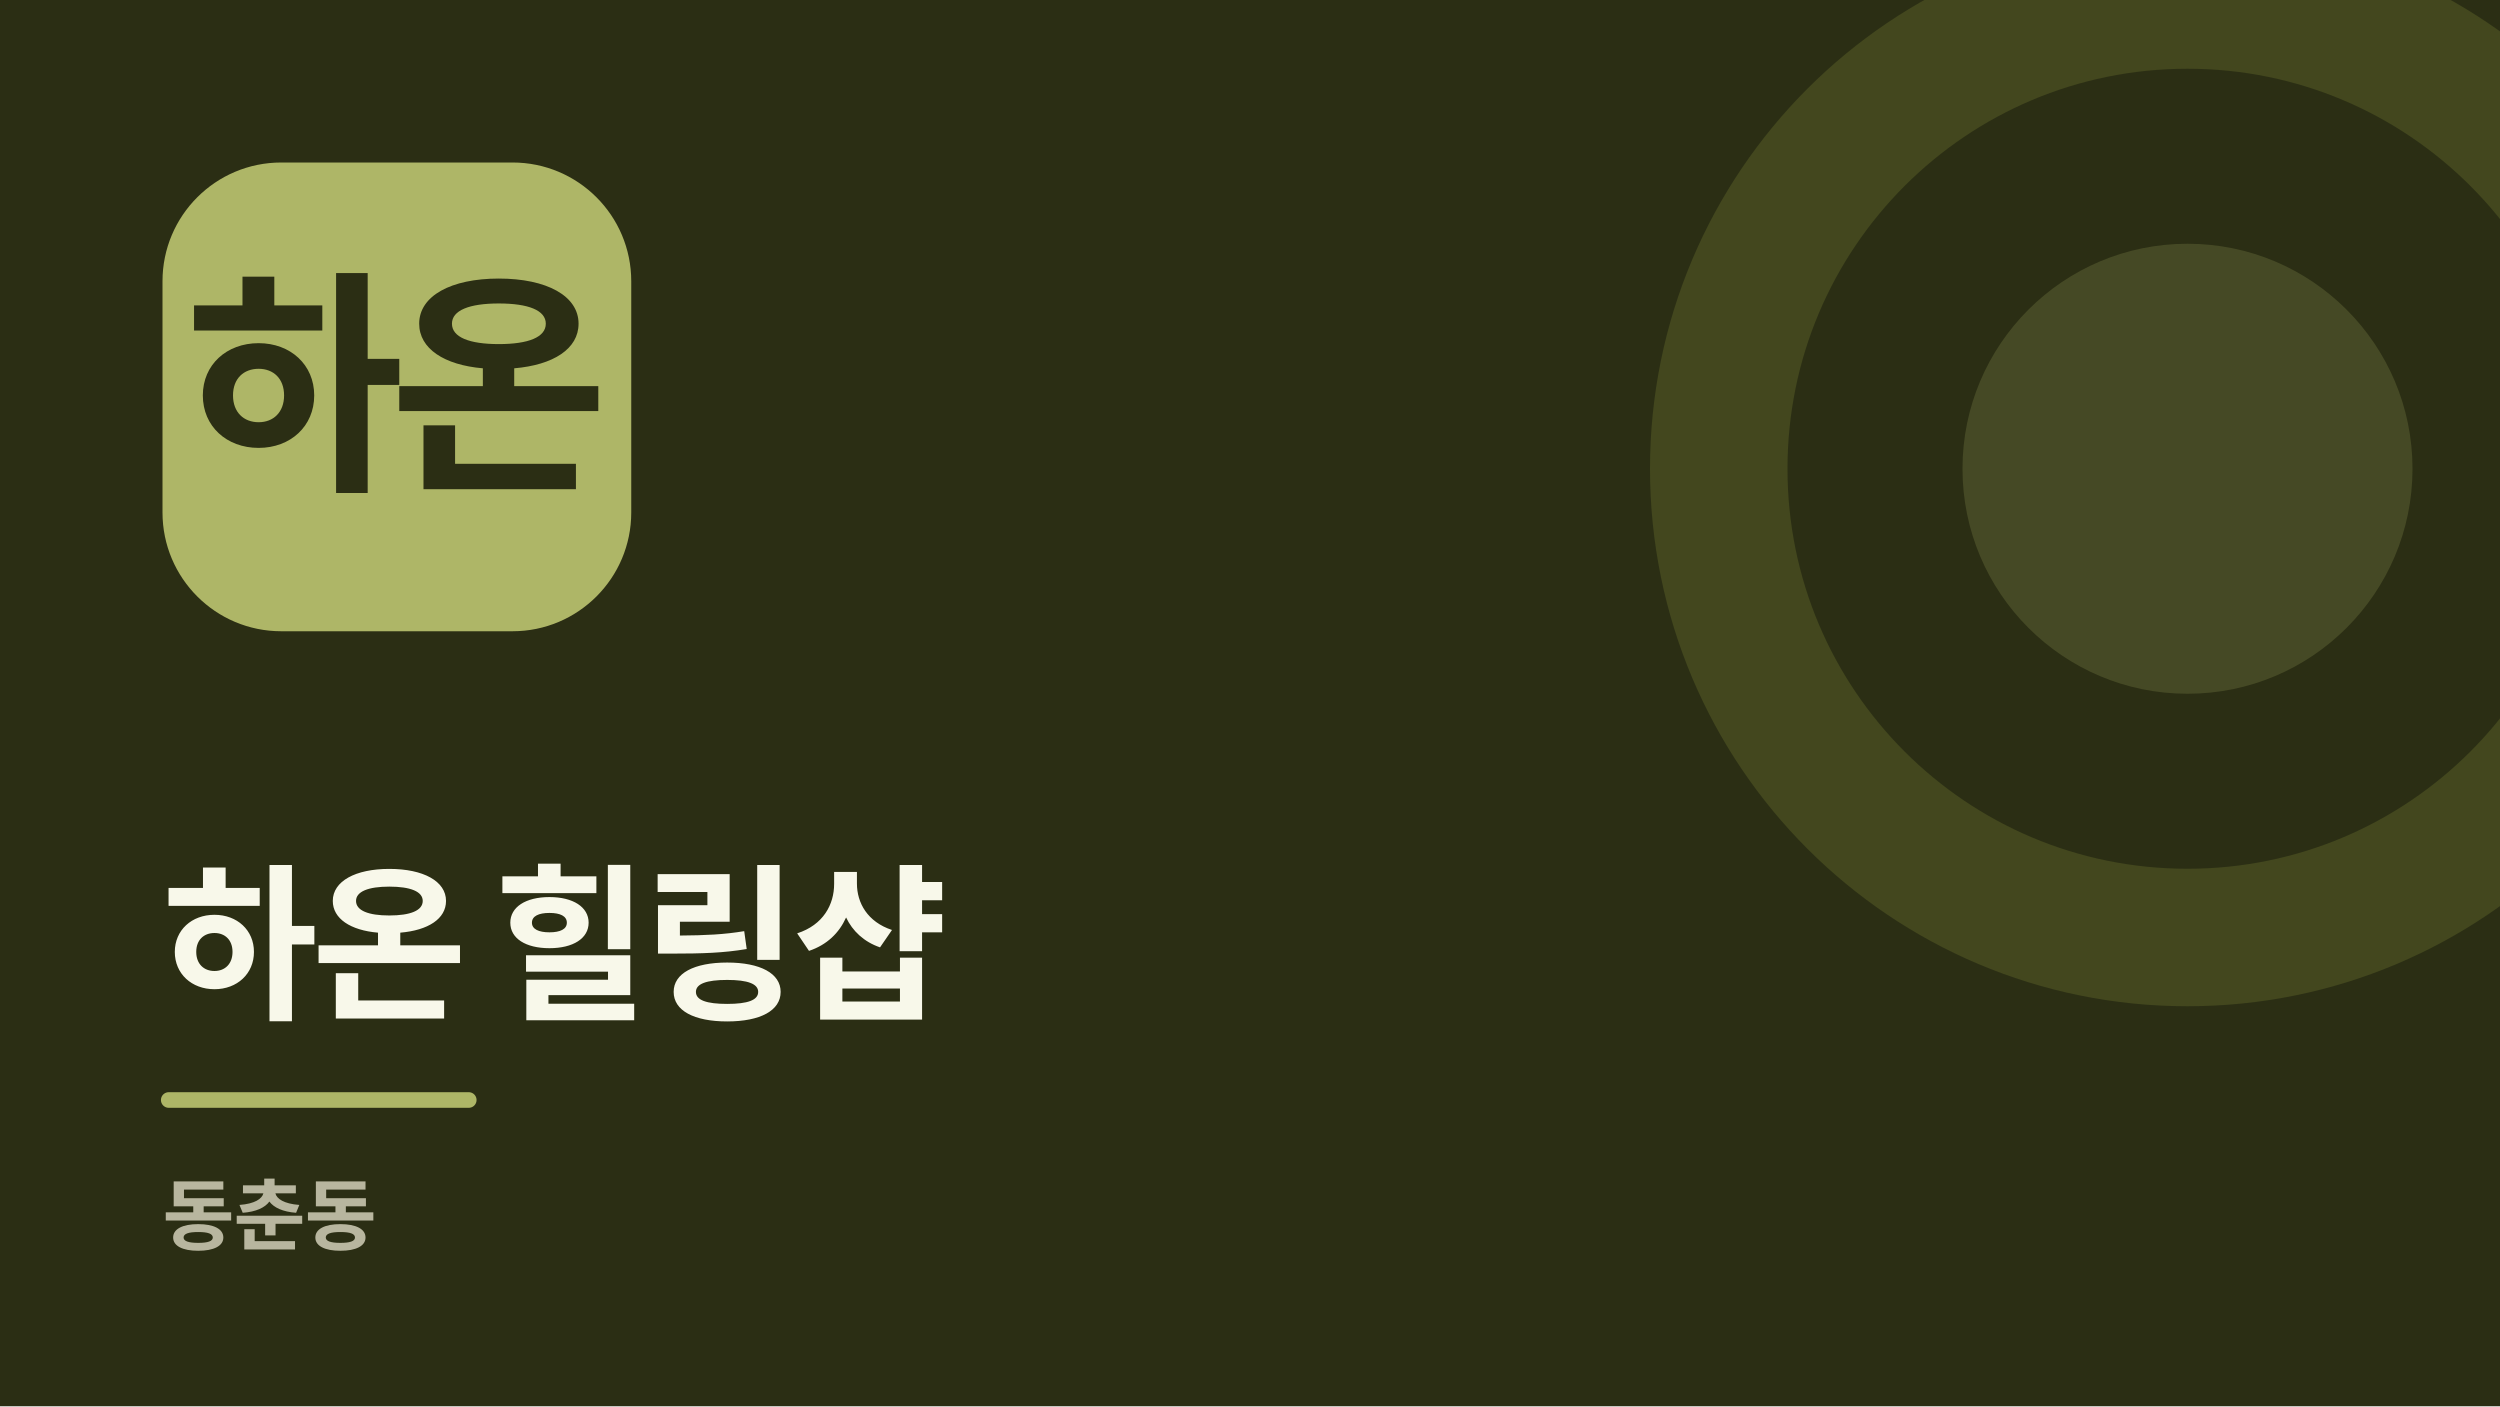
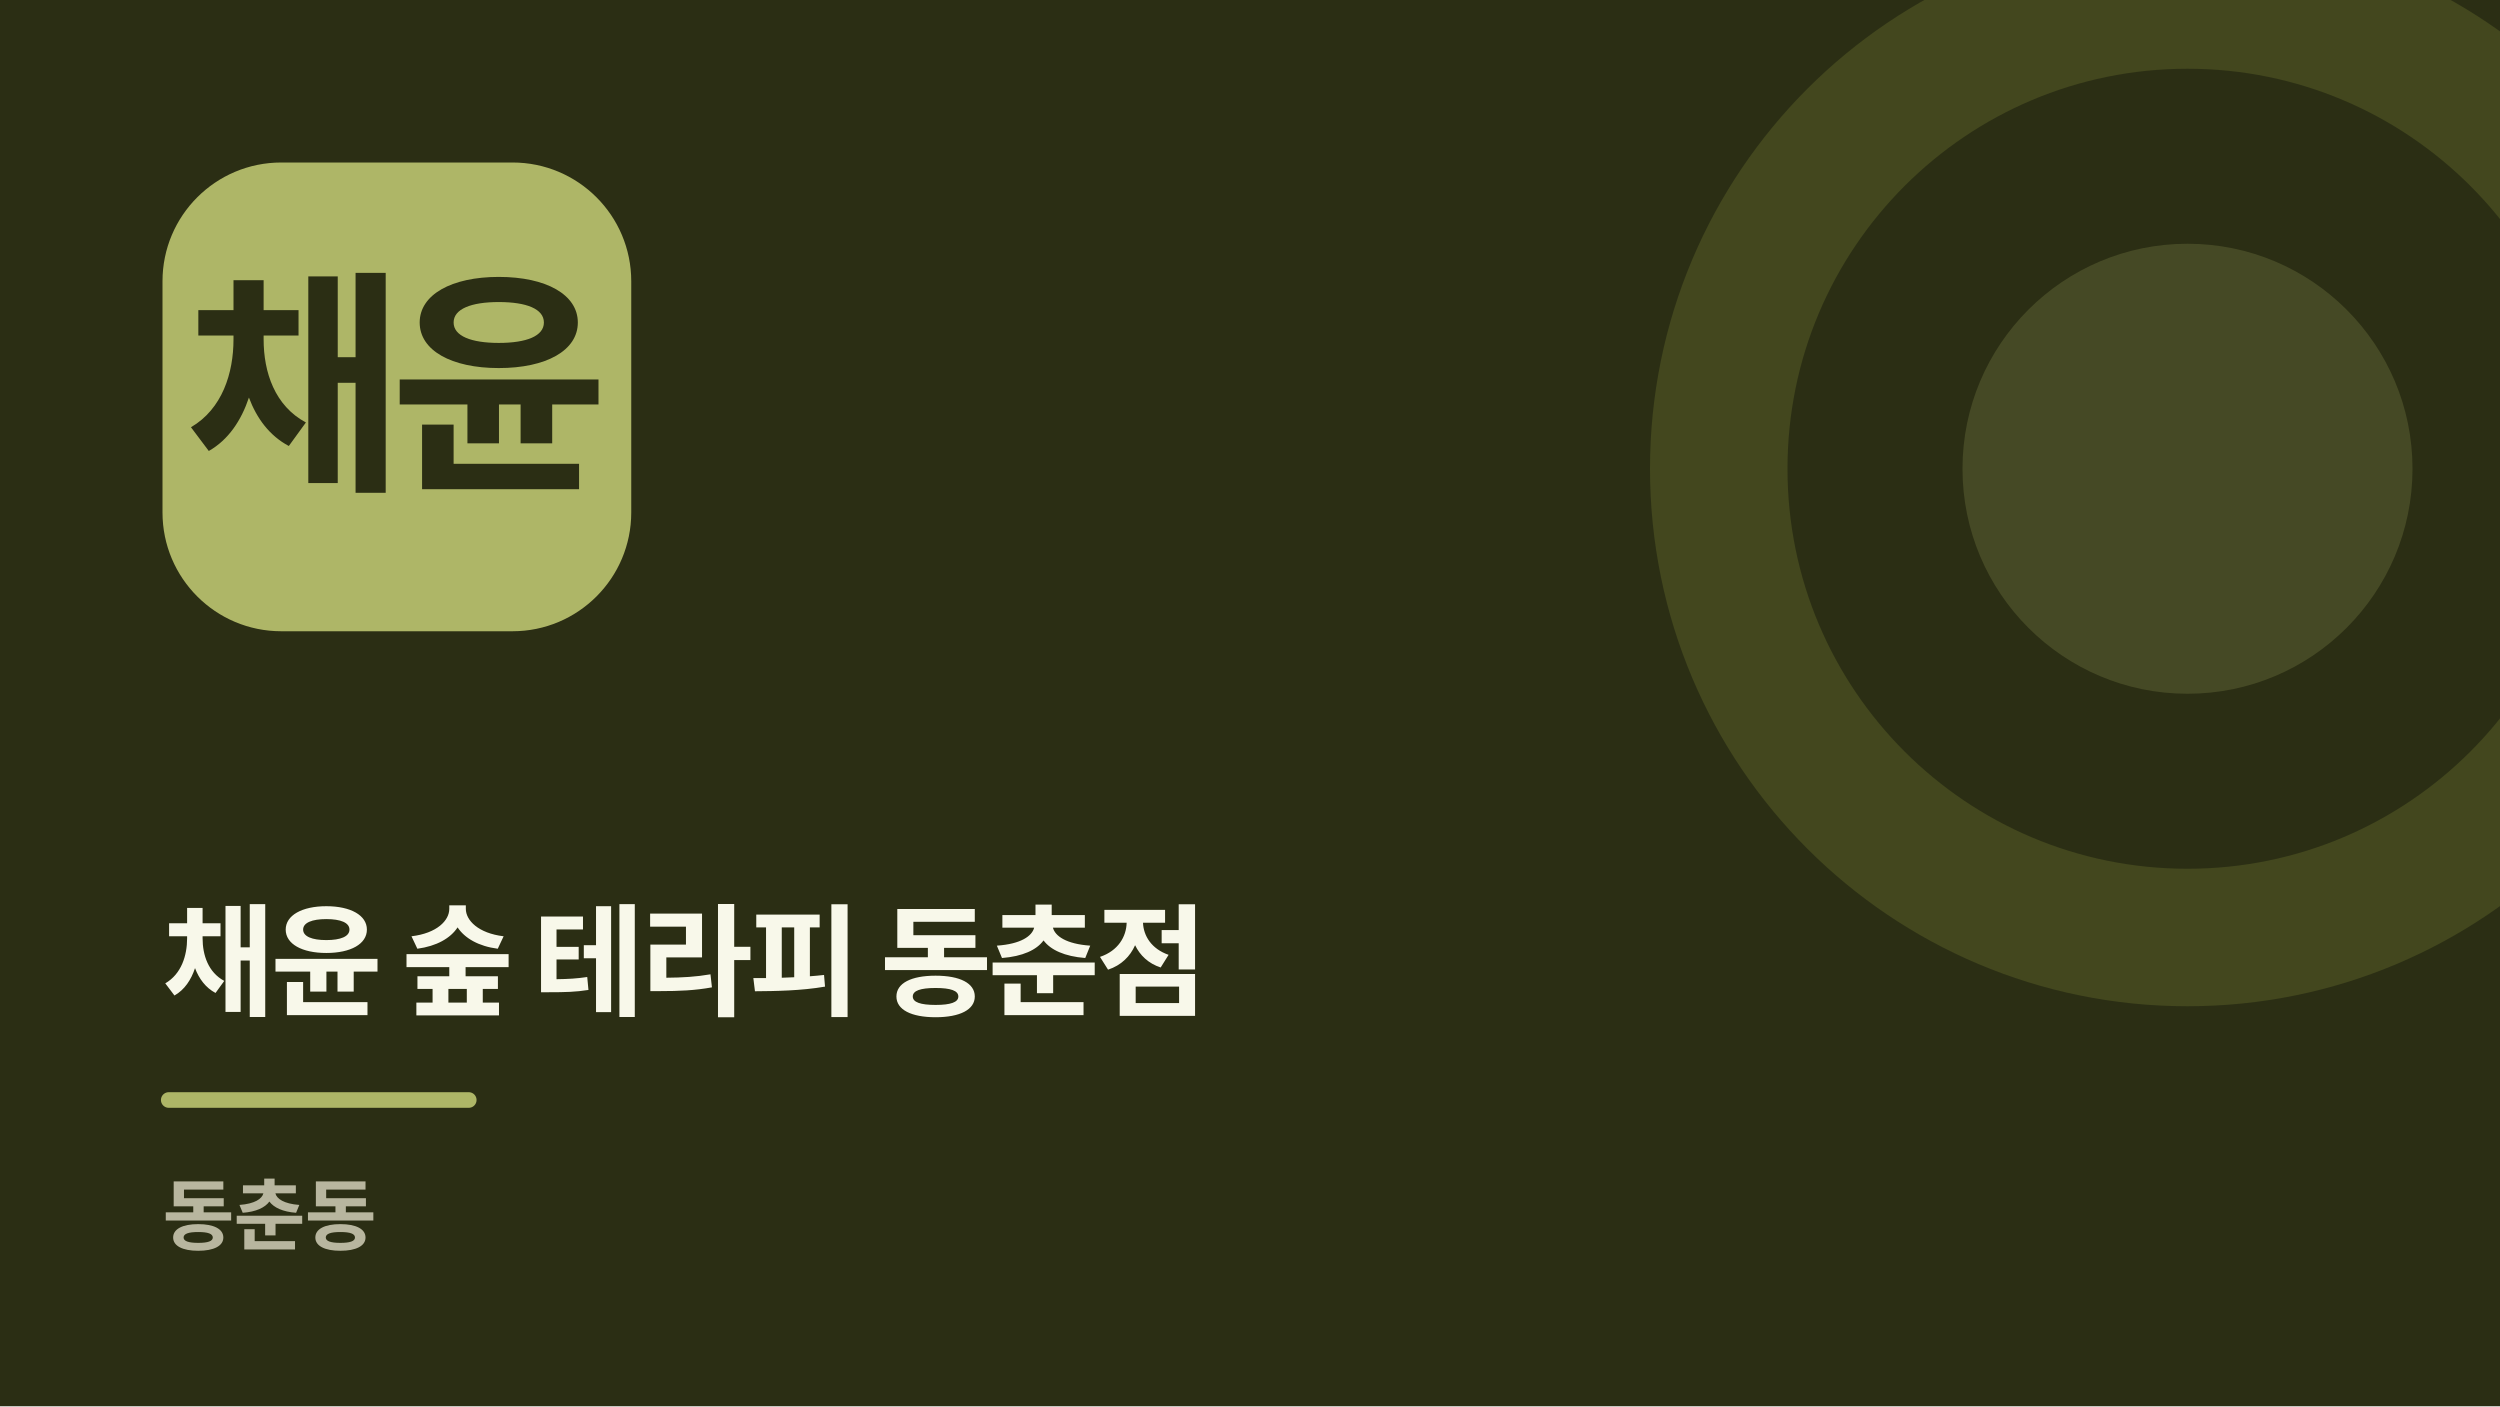
- <svg xmlns="http://www.w3.org/2000/svg" viewBox="0 0 800 450" role="img" preserveAspectRatio="xMidYMid slice" aria-label="하온 힐링샵 로드샵 · 방문 이미지">
+ <svg xmlns="http://www.w3.org/2000/svg" viewBox="0 0 800 450" role="img" preserveAspectRatio="xMidYMid slice" aria-label="채윤 숲 테라피 동춘점 로드샵 · 방문 이미지">
  <defs>
    <pattern id="sd7489478" width="22" height="22" patternUnits="userSpaceOnUse">
      <circle cx="3" cy="3" r="2.3" fill="#EFEAD4" opacity=".34" />
    </pattern>
    <style> .k-ss-m{font-family:'Pretendard Variable',Pretendard,-apple-system,'Apple SD Gothic Neo','Noto Sans KR',sans-serif;font-weight:900;letter-spacing:-.06em} .k-ss-n{font-family:'Pretendard Variable',Pretendard,-apple-system,'Apple SD Gothic Neo','Noto Sans KR',sans-serif;font-weight:850;letter-spacing:-.035em} .k-ss-s{font-family:'Pretendard Variable',Pretendard,-apple-system,'Apple SD Gothic Neo','Noto Sans KR',sans-serif;font-weight:650;letter-spacing:-.01em} </style>
  </defs>
  <rect width="800" height="450" fill="#2B2E14" />
  <circle cx="700" cy="150" r="150" fill="none" stroke="#585E26" stroke-width="44" opacity=".52" />
  <circle cx="700" cy="150" r="72" fill="#AEB667" opacity=".2" />
  <rect x="52" y="52" width="150" height="150" rx="38" fill="#AEB667" />
-   <text class="k-ss-m" x="127" y="151" text-anchor="middle" font-size="76" fill="#2B2E14">하온</text>
-   <text class="k-ss-n" x="52" y="322" font-size="54" fill="#F8F8EA">하온 힐링샵</text>
+   <text class="k-ss-m" x="127" y="151" text-anchor="middle" font-size="76" fill="#2B2E14">채윤</text>
+   <text class="k-ss-n" x="52" y="322" font-size="39" fill="#F8F8EA">채윤 숲 테라피 동춘점</text>
  <line x1="54" y1="352" x2="150" y2="352" stroke="#AEB667" stroke-width="5" stroke-linecap="round" />
  <text class="k-ss-s" x="52" y="398" font-size="25" fill="#EFEAD4" fill-opacity=".72">동춘동</text>
</svg>
